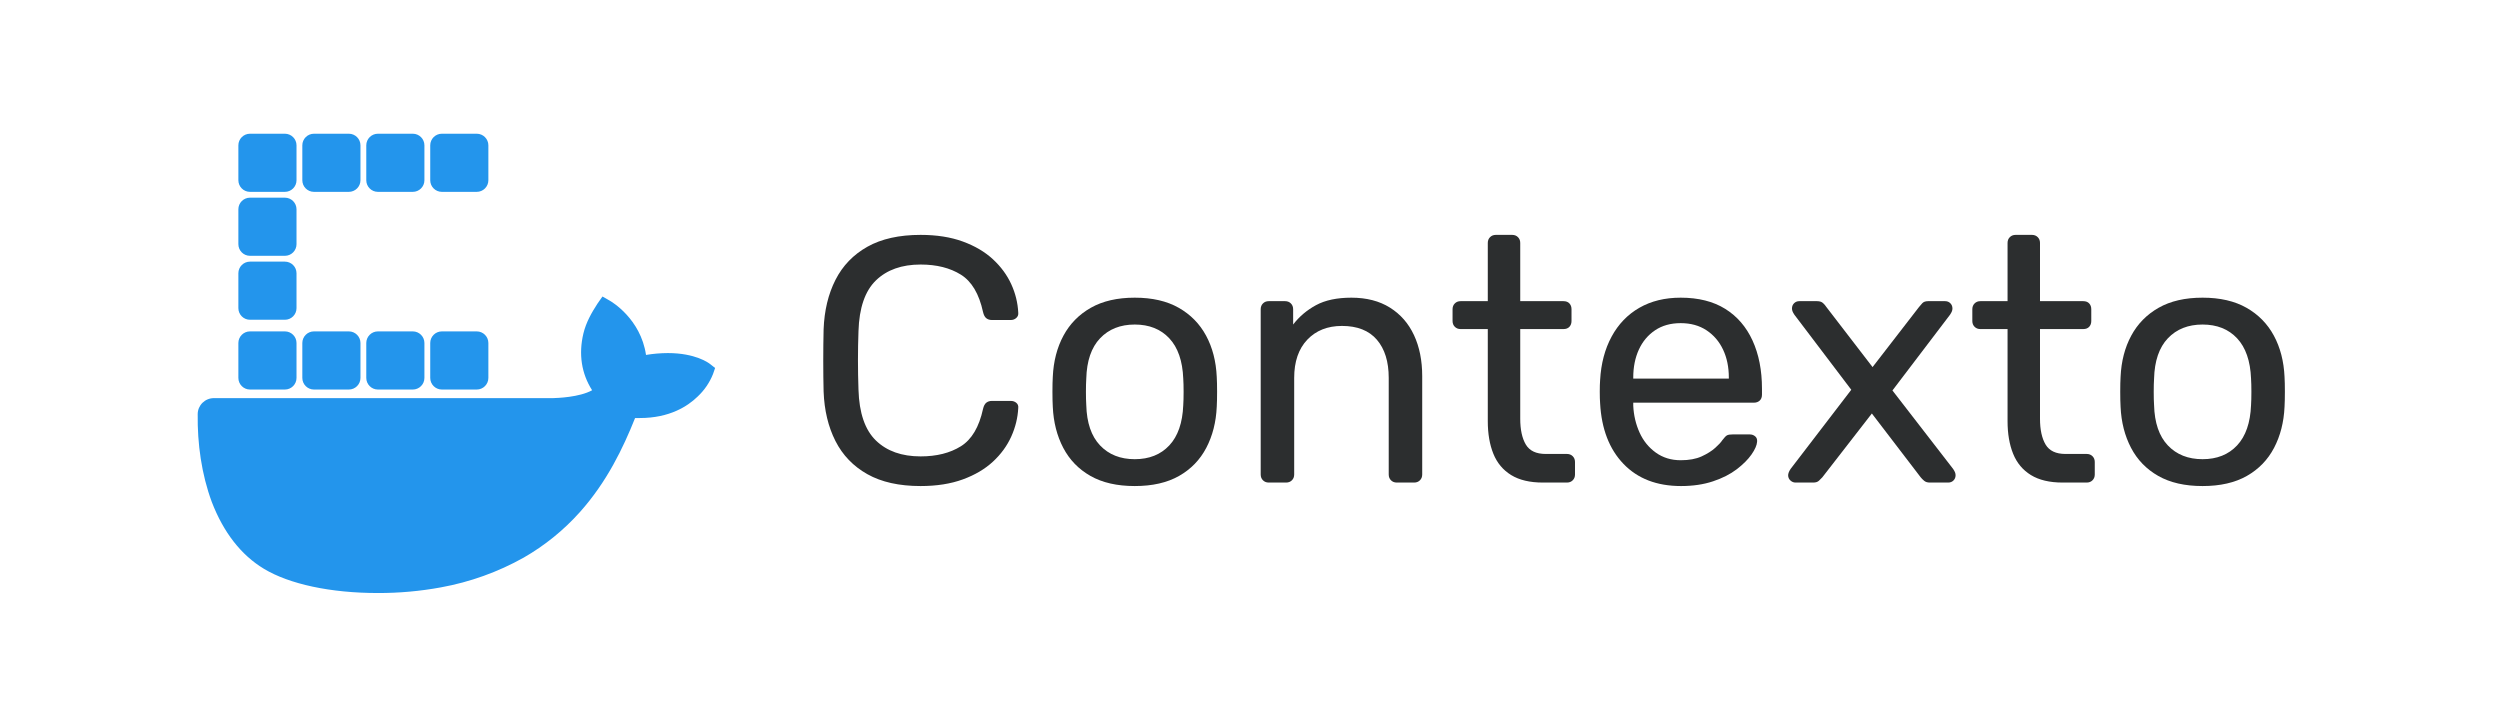
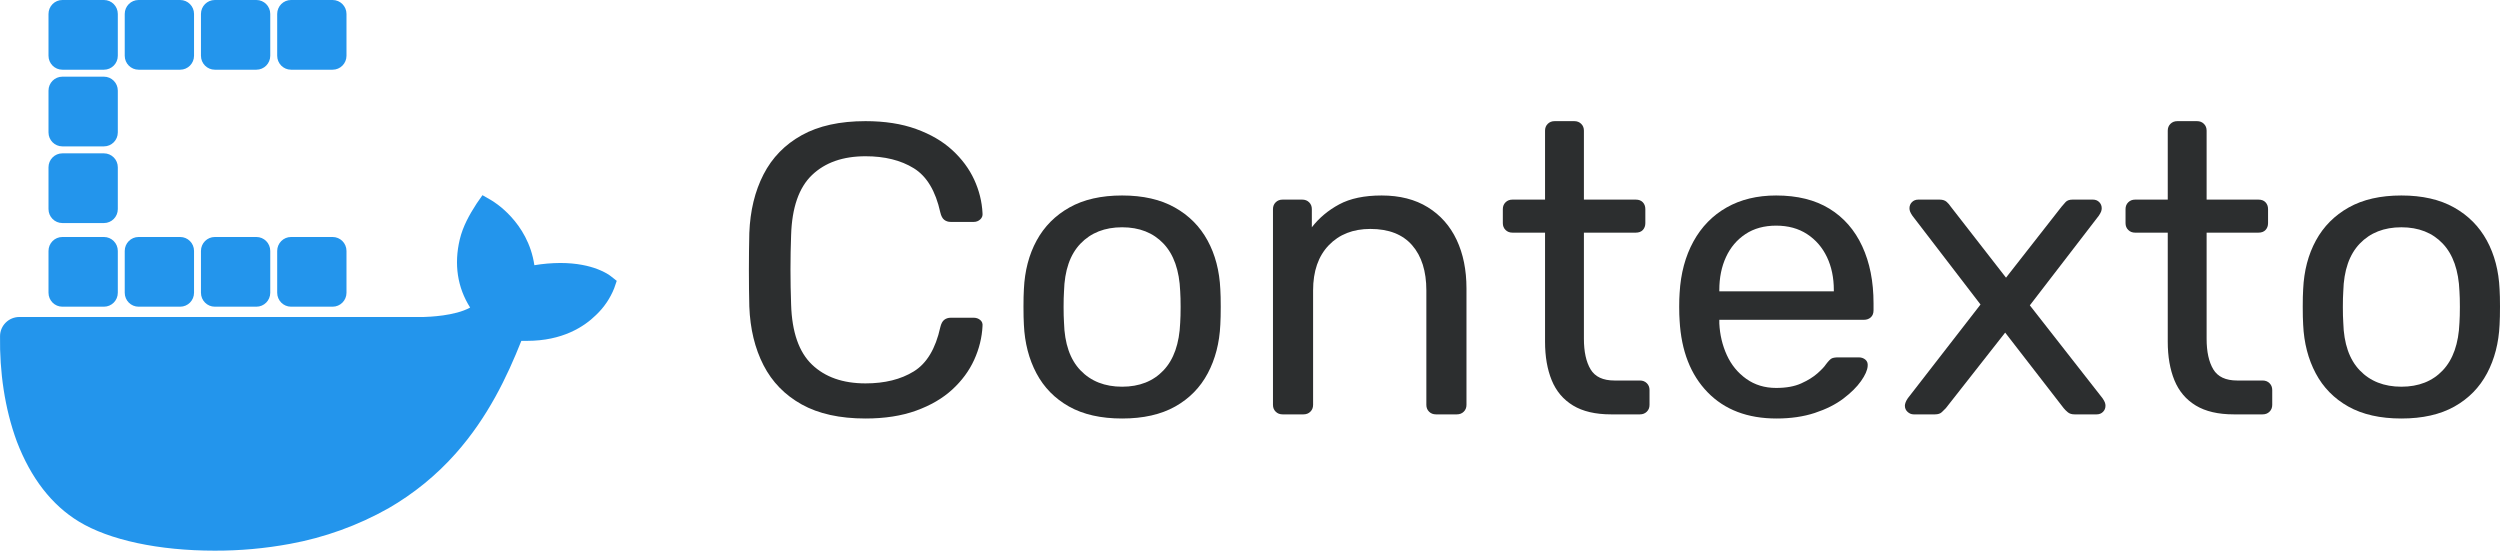
- <svg xmlns="http://www.w3.org/2000/svg" width="430px" height="125px" viewBox="0 0 430 125" version="1.1">
+ <svg xmlns="http://www.w3.org/2000/svg" width="227px" height="50px" viewBox="0 0 227 50" version="1.1">
  <g id="Github-logo" stroke="none" stroke-width="1" fill="none" fill-rule="evenodd">
-     <g id="Group" transform="translate(34, 23)" fill-rule="nonzero">
+     <g id="Group" fill-rule="nonzero">
      <g id="icons8-docker" fill="#2395EC">
-         <path d="M88.122,39.605 C87.88,39.415 85.624,37.729 80.864,37.729 C79.606,37.735 78.353,37.841 77.114,38.048 C76.193,31.801 71.136,28.866 70.902,28.73 L69.624,28 L68.782,29.199 C67.729,30.812 66.799,32.477 66.348,34.345 C65.495,37.912 66.013,41.26 67.845,44.123 C65.631,45.343 61.859,45.451 61.142,45.477 L2.792,45.477 C1.258,45.479 0.014,46.706 0.004,48.222 C-0.064,53.312 0.66,58.564 2.43,63.343 C4.452,68.591 7.463,72.457 11.378,74.822 C15.765,77.48 22.893,79 30.973,79 C34.623,79.011 38.267,78.685 41.855,78.024 C46.843,77.117 51.644,75.392 56.057,72.921 C59.693,70.837 62.966,68.187 65.75,65.071 C70.402,59.86 73.173,54.059 75.234,48.902 C75.511,48.902 75.788,48.902 76.055,48.902 C81.15,48.902 84.281,46.885 86.008,45.195 C87.156,44.117 88.053,42.804 88.634,41.35 L89,40.292 L88.122,39.605 Z" id="Path" />
-         <path d="M15,44 L9,44 C7.896,44 7,43.104 7,42 L7,36 C7,34.896 7.896,34 9,34 L15,34 C16.104,34 17,34.896 17,36 L17,42 C17,43.104 16.104,44 15,44 Z" id="Path" />
-         <path d="M26,44 L20,44 C18.896,44 18,43.104 18,42 L18,36 C18,34.896 18.896,34 20,34 L26,34 C27.104,34 28,34.896 28,36 L28,42 C28,43.104 27.104,44 26,44 Z" id="Path" />
-         <path d="M37,44 L31,44 C29.896,44 29,43.104 29,42 L29,36 C29,34.896 29.896,34 31,34 L37,34 C38.104,34 39,34.896 39,36 L39,42 C39,43.104 38.104,44 37,44 Z" id="Path" />
-         <path d="M48,44 L42,44 C40.896,44 40,43.104 40,42 L40,36 C40,34.896 40.896,34 42,34 L48,34 C49.104,34 50,34.896 50,36 L50,42 C50,43.104 49.104,44 48,44 Z" id="Path" />
-         <path d="M26,10 L20,10 C18.896,10 18,9.104 18,8 L18,2 C18,0.896 18.896,0 20,0 L26,0 C27.104,0 28,0.896 28,2 L28,8 C28,9.104 27.104,10 26,10 Z" id="Path" />
-         <path d="M37,10 L31,10 C29.896,10 29,9.104 29,8 L29,2 C29,0.896 29.896,0 31,0 L37,0 C38.104,0 39,0.896 39,2 L39,8 C39,9.104 38.104,10 37,10 Z" id="Path" />
-         <path d="M15,10 L9,10 C7.896,10 7,9.104 7,8 L7,2 C7,0.896 7.896,0 9,0 L15,0 C16.104,0 17,0.896 17,2 L17,8 C17,9.104 16.104,10 15,10 Z" id="Path" />
-         <path d="M48,10 L42,10 C40.896,10 40,9.104 40,8 L40,2 C40,0.896 40.896,0 42,0 L48,0 C49.104,0 50,0.896 50,2 L50,8 C50,9.104 49.104,10 48,10 Z" id="Path" />
-         <path d="M15,32 L9,32 C7.896,32 7,31.104 7,30 L7,24 C7,22.896 7.896,22 9,22 L15,22 C16.104,22 17,22.896 17,24 L17,30 C17,31.104 16.104,32 15,32 Z" id="Path" />
-         <path d="M15,21 L9,21 C7.896,21 7,20.104 7,19 L7,13 C7,11.896 7.896,11 9,11 L15,11 C16.104,11 17,11.896 17,13 L17,19 C17,20.104 16.104,21 15,21 Z" id="Path" />
+         <path d="M55.447,25.066 C55.295,24.946 53.876,23.879 50.88,23.879 C50.089,23.883 49.301,23.95 48.521,24.081 C47.941,20.127 44.759,18.27 44.612,18.184 L43.808,17.722 L43.279,18.481 C42.616,19.501 42.031,20.555 41.747,21.737 C41.21,23.995 41.536,26.114 42.689,27.926 C41.296,28.698 38.922,28.766 38.471,28.783 L1.757,28.783 C0.792,28.784 0.009,29.561 0.003,30.52 C-0.04,33.742 0.415,37.066 1.529,40.09 C2.802,43.412 4.696,45.859 7.159,47.356 C9.919,49.038 14.404,50 19.489,50 C21.785,50.007 24.078,49.801 26.336,49.382 C29.474,48.808 32.495,47.717 35.272,46.152 C37.56,44.833 39.619,43.156 41.371,41.184 C44.298,37.886 46.041,34.214 47.338,30.95 C47.513,30.95 47.687,30.95 47.855,30.95 C51.06,30.95 53.031,29.674 54.117,28.605 C54.84,27.922 55.404,27.091 55.77,26.171 L56,25.501 L55.447,25.066 Z" id="Path" />
+         <path d="M9.438,27.848 L5.663,27.848 C4.968,27.848 4.404,27.281 4.404,26.582 L4.404,22.785 C4.404,22.086 4.968,21.519 5.663,21.519 L9.438,21.519 C10.133,21.519 10.697,22.086 10.697,22.785 L10.697,26.582 C10.697,27.281 10.133,27.848 9.438,27.848 Z" id="Path" />
+         <path d="M16.36,27.848 L12.584,27.848 C11.89,27.848 11.326,27.281 11.326,26.582 L11.326,22.785 C11.326,22.086 11.89,21.519 12.584,21.519 L16.36,21.519 C17.054,21.519 17.618,22.086 17.618,22.785 L17.618,26.582 C17.618,27.281 17.054,27.848 16.36,27.848 Z" id="Path" />
+         <path d="M23.281,27.848 L19.506,27.848 C18.811,27.848 18.247,27.281 18.247,26.582 L18.247,22.785 C18.247,22.086 18.811,21.519 19.506,21.519 L23.281,21.519 C23.976,21.519 24.539,22.086 24.539,22.785 L24.539,26.582 C24.539,27.281 23.976,27.848 23.281,27.848 Z" id="Path" />
+         <path d="M30.202,27.848 L26.427,27.848 C25.732,27.848 25.169,27.281 25.169,26.582 L25.169,22.785 C25.169,22.086 25.732,21.519 26.427,21.519 L30.202,21.519 C30.897,21.519 31.461,22.086 31.461,22.785 L31.461,26.582 C31.461,27.281 30.897,27.848 30.202,27.848 Z" id="Path" />
+         <path d="M16.36,6.329 L12.584,6.329 C11.89,6.329 11.326,5.762 11.326,5.063 L11.326,1.266 C11.326,0.567 11.89,0 12.584,0 L16.36,0 C17.054,0 17.618,0.567 17.618,1.266 L17.618,5.063 C17.618,5.762 17.054,6.329 16.36,6.329 Z" id="Path" />
+         <path d="M23.281,6.329 L19.506,6.329 C18.811,6.329 18.247,5.762 18.247,5.063 L18.247,1.266 C18.247,0.567 18.811,0 19.506,0 L23.281,0 C23.976,0 24.539,0.567 24.539,1.266 L24.539,5.063 C24.539,5.762 23.976,6.329 23.281,6.329 Z" id="Path" />
+         <path d="M9.438,6.329 L5.663,6.329 C4.968,6.329 4.404,5.762 4.404,5.063 L4.404,1.266 C4.404,0.567 4.968,0 5.663,0 L9.438,0 C10.133,0 10.697,0.567 10.697,1.266 L10.697,5.063 C10.697,5.762 10.133,6.329 9.438,6.329 Z" id="Path" />
+         <path d="M30.202,6.329 L26.427,6.329 C25.732,6.329 25.169,5.762 25.169,5.063 L25.169,1.266 C25.169,0.567 25.732,0 26.427,0 L30.202,0 C30.897,0 31.461,0.567 31.461,1.266 L31.461,5.063 C31.461,5.762 30.897,6.329 30.202,6.329 Z" id="Path" />
+         <path d="M9.438,20.253 L5.663,20.253 C4.968,20.253 4.404,19.686 4.404,18.987 L4.404,15.19 C4.404,14.491 4.968,13.924 5.663,13.924 L9.438,13.924 C10.133,13.924 10.697,14.491 10.697,15.19 L10.697,18.987 C10.697,19.686 10.133,20.253 9.438,20.253 Z" id="Path" />
+         <path d="M9.438,13.291 L5.663,13.291 C4.968,13.291 4.404,12.724 4.404,12.025 L4.404,8.228 C4.404,7.529 4.968,6.962 5.663,6.962 L9.438,6.962 C10.133,6.962 10.697,7.529 10.697,8.228 L10.697,12.025 C10.697,12.724 10.133,13.291 9.438,13.291 Z" id="Path" />
      </g>
-       <g id="Contexto" transform="translate(107.6, 17.4)" fill="#2C2E2F">
-         <path d="M16.74,43.2 C13.06,43.2 10.01,42.52 7.59,41.16 C5.17,39.8 3.34,37.9 2.1,35.46 C0.86,33.02 0.18,30.18 0.06,26.94 C0.02,25.3 0,23.54 0,21.66 C0,19.78 0.02,17.98 0.06,16.26 C0.18,13.02 0.86,10.18 2.1,7.74 C3.34,5.3 5.17,3.4 7.59,2.04 C10.01,0.68 13.06,7.10542736e-15 16.74,7.10542736e-15 C19.5,7.10542736e-15 21.92,0.38 24,1.14 C26.08,1.9 27.81,2.92 29.19,4.2 C30.57,5.48 31.62,6.91 32.34,8.49 C33.06,10.07 33.46,11.7 33.54,13.38 C33.58,13.74 33.47,14.04 33.21,14.28 C32.95,14.52 32.64,14.64 32.28,14.64 L28.98,14.64 C28.62,14.64 28.31,14.54 28.05,14.34 C27.79,14.14 27.6,13.78 27.48,13.26 C26.8,10.14 25.53,8 23.67,6.84 C21.81,5.68 19.5,5.1 16.74,5.1 C13.5,5.1 10.94,6.01 9.06,7.83 C7.18,9.65 6.18,12.56 6.06,16.56 C5.94,19.84 5.94,23.2 6.06,26.64 C6.18,30.64 7.18,33.55 9.06,35.37 C10.94,37.19 13.5,38.1 16.74,38.1 C19.5,38.1 21.81,37.52 23.67,36.36 C25.53,35.2 26.8,33.06 27.48,29.94 C27.6,29.42 27.79,29.06 28.05,28.86 C28.31,28.66 28.62,28.56 28.98,28.56 L32.28,28.56 C32.64,28.56 32.95,28.67 33.21,28.89 C33.47,29.11 33.58,29.4 33.54,29.76 C33.46,31.44 33.06,33.08 32.34,34.68 C31.62,36.28 30.57,37.72 29.19,39 C27.81,40.28 26.08,41.3 24,42.06 C21.92,42.82 19.5,43.2 16.74,43.2 Z" id="Path" />
-         <path d="M53.58,43.2 C50.54,43.2 48,42.62 45.96,41.46 C43.92,40.3 42.36,38.69 41.28,36.63 C40.2,34.57 39.6,32.22 39.48,29.58 C39.44,28.9 39.42,28.03 39.42,26.97 C39.42,25.91 39.44,25.06 39.48,24.42 C39.6,21.74 40.21,19.38 41.31,17.34 C42.41,15.3 43.98,13.7 46.02,12.54 C48.06,11.38 50.58,10.8 53.58,10.8 C56.58,10.8 59.1,11.38 61.14,12.54 C63.18,13.7 64.75,15.3 65.85,17.34 C66.95,19.38 67.56,21.74 67.68,24.42 C67.72,25.06 67.74,25.91 67.74,26.97 C67.74,28.03 67.72,28.9 67.68,29.58 C67.56,32.22 66.96,34.57 65.88,36.63 C64.8,38.69 63.24,40.3 61.2,41.46 C59.16,42.62 56.62,43.2 53.58,43.2 Z M53.58,38.58 C56.06,38.58 58.04,37.79 59.52,36.21 C61,34.63 61.8,32.32 61.92,29.28 C61.96,28.68 61.98,27.92 61.98,27 C61.98,26.08 61.96,25.32 61.92,24.72 C61.8,21.68 61,19.37 59.52,17.79 C58.04,16.21 56.06,15.42 53.58,15.42 C51.1,15.42 49.11,16.21 47.61,17.79 C46.11,19.37 45.32,21.68 45.24,24.72 C45.2,25.32 45.18,26.08 45.18,27 C45.18,27.92 45.2,28.68 45.24,29.28 C45.32,32.32 46.11,34.63 47.61,36.21 C49.11,37.79 51.1,38.58 53.58,38.58 Z" id="Shape" />
-         <path d="M76.62,42.6 C76.22,42.6 75.89,42.47 75.63,42.21 C75.37,41.95 75.24,41.62 75.24,41.22 L75.24,12.78 C75.24,12.38 75.37,12.05 75.63,11.79 C75.89,11.53 76.22,11.4 76.62,11.4 L79.44,11.4 C79.84,11.4 80.17,11.53 80.43,11.79 C80.69,12.05 80.82,12.38 80.82,12.78 L80.82,15.42 C81.86,14.06 83.17,12.95 84.75,12.09 C86.33,11.23 88.36,10.8 90.84,10.8 C93.44,10.8 95.65,11.37 97.47,12.51 C99.29,13.65 100.67,15.23 101.61,17.25 C102.55,19.27 103.02,21.62 103.02,24.3 L103.02,41.22 C103.02,41.62 102.89,41.95 102.63,42.21 C102.37,42.47 102.04,42.6 101.64,42.6 L98.64,42.6 C98.24,42.6 97.91,42.47 97.65,42.21 C97.39,41.95 97.26,41.62 97.26,41.22 L97.26,24.6 C97.26,21.8 96.58,19.61 95.22,18.03 C93.86,16.45 91.86,15.66 89.22,15.66 C86.74,15.66 84.75,16.45 83.25,18.03 C81.75,19.61 81,21.8 81,24.6 L81,41.22 C81,41.62 80.87,41.95 80.61,42.21 C80.35,42.47 80.02,42.6 79.62,42.6 L76.62,42.6 Z" id="Path" />
-         <path d="M123.78,42.6 C121.54,42.6 119.72,42.17 118.32,41.31 C116.92,40.45 115.9,39.23 115.26,37.65 C114.62,36.07 114.3,34.2 114.3,32.04 L114.3,16.2 L109.62,16.2 C109.22,16.2 108.89,16.07 108.63,15.81 C108.37,15.55 108.24,15.22 108.24,14.82 L108.24,12.78 C108.24,12.38 108.37,12.05 108.63,11.79 C108.89,11.53 109.22,11.4 109.62,11.4 L114.3,11.4 L114.3,1.38 C114.3,0.98 114.43,0.65 114.69,0.39 C114.95,0.13 115.28,7.10542736e-15 115.68,7.10542736e-15 L118.5,7.10542736e-15 C118.9,7.10542736e-15 119.23,0.13 119.49,0.39 C119.75,0.65 119.88,0.98 119.88,1.38 L119.88,11.4 L127.32,11.4 C127.76,11.4 128.1,11.53 128.34,11.79 C128.58,12.05 128.7,12.38 128.7,12.78 L128.7,14.82 C128.7,15.22 128.58,15.55 128.34,15.81 C128.1,16.07 127.76,16.2 127.32,16.2 L119.88,16.2 L119.88,31.62 C119.88,33.5 120.2,34.98 120.84,36.06 C121.48,37.14 122.62,37.68 124.26,37.68 L127.92,37.68 C128.32,37.68 128.65,37.81 128.91,38.07 C129.17,38.33 129.3,38.66 129.3,39.06 L129.3,41.22 C129.3,41.62 129.17,41.95 128.91,42.21 C128.65,42.47 128.32,42.6 127.92,42.6 L123.78,42.6 Z" id="Path" />
-         <path d="M147.54,43.2 C143.38,43.2 140.08,41.93 137.64,39.39 C135.2,36.85 133.86,33.38 133.62,28.98 C133.58,28.46 133.56,27.79 133.56,26.97 C133.56,26.15 133.58,25.48 133.62,24.96 C133.78,22.12 134.44,19.63 135.6,17.49 C136.76,15.35 138.35,13.7 140.37,12.54 C142.39,11.38 144.76,10.8 147.48,10.8 C150.52,10.8 153.07,11.44 155.13,12.72 C157.19,14 158.76,15.82 159.84,18.18 C160.92,20.54 161.46,23.3 161.46,26.46 L161.46,27.48 C161.46,27.92 161.33,28.26 161.07,28.5 C160.81,28.74 160.48,28.86 160.08,28.86 L139.32,28.86 C139.32,28.9 139.32,28.98 139.32,29.1 C139.32,29.22 139.32,29.32 139.32,29.4 C139.4,31.04 139.76,32.57 140.4,33.99 C141.04,35.41 141.97,36.56 143.19,37.44 C144.41,38.32 145.84,38.76 147.48,38.76 C148.92,38.76 150.12,38.54 151.08,38.1 C152.04,37.66 152.82,37.17 153.42,36.63 C154.02,36.09 154.42,35.66 154.62,35.34 C154.98,34.86 155.26,34.57 155.46,34.47 C155.66,34.37 155.98,34.32 156.42,34.32 L159.36,34.32 C159.72,34.32 160.03,34.43 160.29,34.65 C160.55,34.87 160.66,35.18 160.62,35.58 C160.58,36.18 160.26,36.91 159.66,37.77 C159.06,38.63 158.21,39.48 157.11,40.32 C156.01,41.16 154.65,41.85 153.03,42.39 C151.41,42.93 149.58,43.2 147.54,43.2 Z M139.32,24.72 L155.76,24.72 L155.76,24.54 C155.76,22.74 155.43,21.14 154.77,19.74 C154.11,18.34 153.16,17.23 151.92,16.41 C150.68,15.59 149.2,15.18 147.48,15.18 C145.76,15.18 144.29,15.59 143.07,16.41 C141.85,17.23 140.92,18.34 140.28,19.74 C139.64,21.14 139.32,22.74 139.32,24.54 L139.32,24.72 Z" id="Shape" />
-         <path d="M167.22,42.6 C166.9,42.6 166.61,42.48 166.35,42.24 C166.09,42 165.96,41.7 165.96,41.34 C165.96,41.22 165.99,41.07 166.05,40.89 C166.11,40.71 166.22,40.5 166.38,40.26 L176.82,26.64 L167.04,13.74 C166.88,13.5 166.77,13.3 166.71,13.14 C166.65,12.98 166.62,12.82 166.62,12.66 C166.62,12.3 166.74,12 166.98,11.76 C167.22,11.52 167.52,11.4 167.88,11.4 L170.94,11.4 C171.38,11.4 171.72,11.51 171.96,11.73 C172.2,11.95 172.38,12.16 172.5,12.36 L180.48,22.74 L188.46,12.42 C188.62,12.22 188.81,12 189.03,11.76 C189.25,11.52 189.58,11.4 190.02,11.4 L192.96,11.4 C193.32,11.4 193.62,11.52 193.86,11.76 C194.1,12 194.22,12.3 194.22,12.66 C194.22,12.82 194.19,12.98 194.13,13.14 C194.07,13.3 193.96,13.5 193.8,13.74 L183.9,26.76 L194.34,40.26 C194.5,40.5 194.61,40.7 194.67,40.86 C194.73,41.02 194.76,41.18 194.76,41.34 C194.76,41.7 194.64,42 194.4,42.24 C194.16,42.48 193.86,42.6 193.5,42.6 L190.32,42.6 C189.92,42.6 189.6,42.5 189.36,42.3 C189.12,42.1 188.92,41.9 188.76,41.7 L180.36,30.72 L171.84,41.7 C171.68,41.86 171.49,42.05 171.27,42.27 C171.05,42.49 170.72,42.6 170.28,42.6 L167.22,42.6 Z" id="Path" />
-         <path d="M213.18,42.6 C210.94,42.6 209.12,42.17 207.72,41.31 C206.32,40.45 205.3,39.23 204.66,37.65 C204.02,36.07 203.7,34.2 203.7,32.04 L203.7,16.2 L199.02,16.2 C198.62,16.2 198.29,16.07 198.03,15.81 C197.77,15.55 197.64,15.22 197.64,14.82 L197.64,12.78 C197.64,12.38 197.77,12.05 198.03,11.79 C198.29,11.53 198.62,11.4 199.02,11.4 L203.7,11.4 L203.7,1.38 C203.7,0.98 203.83,0.65 204.09,0.39 C204.35,0.13 204.68,7.10542736e-15 205.08,7.10542736e-15 L207.9,7.10542736e-15 C208.3,7.10542736e-15 208.63,0.13 208.89,0.39 C209.15,0.65 209.28,0.98 209.28,1.38 L209.28,11.4 L216.72,11.4 C217.16,11.4 217.5,11.53 217.74,11.79 C217.98,12.05 218.1,12.38 218.1,12.78 L218.1,14.82 C218.1,15.22 217.98,15.55 217.74,15.81 C217.5,16.07 217.16,16.2 216.72,16.2 L209.28,16.2 L209.28,31.62 C209.28,33.5 209.6,34.98 210.24,36.06 C210.88,37.14 212.02,37.68 213.66,37.68 L217.32,37.68 C217.72,37.68 218.05,37.81 218.31,38.07 C218.57,38.33 218.7,38.66 218.7,39.06 L218.7,41.22 C218.7,41.62 218.57,41.95 218.31,42.21 C218.05,42.47 217.72,42.6 217.32,42.6 L213.18,42.6 Z" id="Path" />
-         <path d="M237.24,43.2 C234.2,43.2 231.66,42.62 229.62,41.46 C227.58,40.3 226.02,38.69 224.94,36.63 C223.86,34.57 223.26,32.22 223.14,29.58 C223.1,28.9 223.08,28.03 223.08,26.97 C223.08,25.91 223.1,25.06 223.14,24.42 C223.26,21.74 223.87,19.38 224.97,17.34 C226.07,15.3 227.64,13.7 229.68,12.54 C231.72,11.38 234.24,10.8 237.24,10.8 C240.24,10.8 242.76,11.38 244.8,12.54 C246.84,13.7 248.41,15.3 249.51,17.34 C250.61,19.38 251.22,21.74 251.34,24.42 C251.38,25.06 251.4,25.91 251.4,26.97 C251.4,28.03 251.38,28.9 251.34,29.58 C251.22,32.22 250.62,34.57 249.54,36.63 C248.46,38.69 246.9,40.3 244.86,41.46 C242.82,42.62 240.28,43.2 237.24,43.2 Z M237.24,38.58 C239.72,38.58 241.7,37.79 243.18,36.21 C244.66,34.63 245.46,32.32 245.58,29.28 C245.62,28.68 245.64,27.92 245.64,27 C245.64,26.08 245.62,25.32 245.58,24.72 C245.46,21.68 244.66,19.37 243.18,17.79 C241.7,16.21 239.72,15.42 237.24,15.42 C234.76,15.42 232.77,16.21 231.27,17.79 C229.77,19.37 228.98,21.68 228.9,24.72 C228.86,25.32 228.84,26.08 228.84,27 C228.84,27.92 228.86,28.68 228.9,29.28 C228.98,32.32 229.77,34.63 231.27,36.21 C232.77,37.79 234.76,38.58 237.24,38.58 Z" id="Shape" />
+       <g id="Contexto" transform="translate(68, 11)" fill="#2C2E2F">
+         <path d="M10.587,27 C8.26,27 6.331,26.575 4.8,25.725 C3.27,24.875 2.112,23.688 1.328,22.163 C0.544,20.637 0.114,18.863 0.038,16.837 C0.013,15.812 0,14.713 0,13.537 C0,12.363 0.013,11.238 0.038,10.162 C0.114,8.137 0.544,6.362 1.328,4.838 C2.112,3.312 3.27,2.125 4.8,1.275 C6.331,0.425 8.26,0 10.587,0 C12.333,0 13.863,0.237 15.179,0.713 C16.495,1.188 17.589,1.825 18.461,2.625 C19.334,3.425 19.998,4.319 20.454,5.306 C20.909,6.294 21.162,7.312 21.213,8.363 C21.238,8.588 21.168,8.775 21.004,8.925 C20.839,9.075 20.643,9.15 20.416,9.15 L18.329,9.15 C18.101,9.15 17.905,9.088 17.74,8.963 C17.576,8.838 17.456,8.613 17.38,8.287 C16.95,6.338 16.147,5 14.97,4.275 C13.794,3.55 12.333,3.188 10.587,3.188 C8.538,3.188 6.919,3.756 5.73,4.894 C4.541,6.031 3.909,7.85 3.833,10.35 C3.757,12.4 3.757,14.5 3.833,16.65 C3.909,19.15 4.541,20.969 5.73,22.106 C6.919,23.244 8.538,23.812 10.587,23.812 C12.333,23.812 13.794,23.45 14.97,22.725 C16.147,22 16.95,20.663 17.38,18.712 C17.456,18.387 17.576,18.163 17.74,18.038 C17.905,17.913 18.101,17.85 18.329,17.85 L20.416,17.85 C20.643,17.85 20.839,17.919 21.004,18.056 C21.168,18.194 21.238,18.375 21.213,18.6 C21.162,19.65 20.909,20.675 20.454,21.675 C19.998,22.675 19.334,23.575 18.461,24.375 C17.589,25.175 16.495,25.812 15.179,26.288 C13.863,26.762 12.333,27 10.587,27 Z" id="Path" />
+         <path d="M33.887,27 C31.964,27 30.358,26.637 29.068,25.913 C27.778,25.188 26.791,24.181 26.108,22.894 C25.425,21.606 25.045,20.137 24.969,18.488 C24.944,18.062 24.932,17.519 24.932,16.856 C24.932,16.194 24.944,15.662 24.969,15.262 C25.045,13.588 25.431,12.113 26.127,10.838 C26.823,9.562 27.816,8.562 29.106,7.838 C30.396,7.112 31.99,6.75 33.887,6.75 C35.784,6.75 37.378,7.112 38.668,7.838 C39.959,8.562 40.952,9.562 41.647,10.838 C42.343,12.113 42.729,13.588 42.805,15.262 C42.83,15.662 42.843,16.194 42.843,16.856 C42.843,17.519 42.83,18.062 42.805,18.488 C42.729,20.137 42.349,21.606 41.666,22.894 C40.983,24.181 39.997,25.188 38.706,25.913 C37.416,26.637 35.81,27 33.887,27 Z M33.887,24.113 C35.456,24.113 36.708,23.619 37.644,22.631 C38.58,21.644 39.086,20.2 39.162,18.3 C39.187,17.925 39.2,17.45 39.2,16.875 C39.2,16.3 39.187,15.825 39.162,15.45 C39.086,13.55 38.58,12.106 37.644,11.119 C36.708,10.131 35.456,9.637 33.887,9.637 C32.319,9.637 31.06,10.131 30.111,11.119 C29.163,12.106 28.663,13.55 28.612,15.45 C28.587,15.825 28.574,16.3 28.574,16.875 C28.574,17.45 28.587,17.925 28.612,18.3 C28.663,20.2 29.163,21.644 30.111,22.631 C31.06,23.619 32.319,24.113 33.887,24.113 Z" id="Shape" />
+         <path d="M48.459,26.625 C48.206,26.625 47.997,26.544 47.833,26.381 C47.668,26.219 47.586,26.012 47.586,25.762 L47.586,7.987 C47.586,7.737 47.668,7.531 47.833,7.369 C47.997,7.206 48.206,7.125 48.459,7.125 L50.242,7.125 C50.495,7.125 50.704,7.206 50.869,7.369 C51.033,7.531 51.115,7.737 51.115,7.987 L51.115,9.637 C51.773,8.787 52.602,8.094 53.601,7.556 C54.6,7.019 55.884,6.75 57.453,6.75 C59.097,6.75 60.495,7.106 61.646,7.819 C62.797,8.531 63.67,9.519 64.264,10.781 C64.859,12.044 65.156,13.512 65.156,15.188 L65.156,25.762 C65.156,26.012 65.074,26.219 64.909,26.381 C64.745,26.544 64.536,26.625 64.283,26.625 L62.386,26.625 C62.133,26.625 61.924,26.544 61.76,26.381 C61.595,26.219 61.513,26.012 61.513,25.762 L61.513,15.375 C61.513,13.625 61.083,12.256 60.223,11.269 C59.363,10.281 58.098,9.787 56.428,9.787 C54.859,9.787 53.601,10.281 52.652,11.269 C51.703,12.256 51.229,13.625 51.229,15.375 L51.229,25.762 C51.229,26.012 51.147,26.219 50.982,26.381 C50.818,26.544 50.609,26.625 50.356,26.625 L48.459,26.625 Z" id="Path" />
+         <path d="M78.286,26.625 C76.869,26.625 75.718,26.356 74.832,25.819 C73.947,25.281 73.302,24.519 72.897,23.531 C72.492,22.544 72.29,21.375 72.29,20.025 L72.29,10.125 L69.33,10.125 C69.077,10.125 68.868,10.044 68.704,9.881 C68.539,9.719 68.457,9.512 68.457,9.262 L68.457,7.987 C68.457,7.737 68.539,7.531 68.704,7.369 C68.868,7.206 69.077,7.125 69.33,7.125 L72.29,7.125 L72.29,0.863 C72.29,0.613 72.372,0.406 72.537,0.244 C72.701,0.081 72.91,0 73.163,0 L74.946,0 C75.199,0 75.408,0.081 75.572,0.244 C75.737,0.406 75.819,0.613 75.819,0.863 L75.819,7.125 L80.525,7.125 C80.803,7.125 81.018,7.206 81.17,7.369 C81.321,7.531 81.397,7.737 81.397,7.987 L81.397,9.262 C81.397,9.512 81.321,9.719 81.17,9.881 C81.018,10.044 80.803,10.125 80.525,10.125 L75.819,10.125 L75.819,19.762 C75.819,20.938 76.021,21.863 76.426,22.538 C76.831,23.212 77.552,23.55 78.589,23.55 L80.904,23.55 C81.157,23.55 81.366,23.631 81.53,23.794 C81.695,23.956 81.777,24.163 81.777,24.413 L81.777,25.762 C81.777,26.012 81.695,26.219 81.53,26.381 C81.366,26.544 81.157,26.625 80.904,26.625 L78.286,26.625 Z" id="Path" />
+         <path d="M93.313,27 C90.682,27 88.595,26.206 87.052,24.619 C85.508,23.031 84.661,20.863 84.509,18.113 C84.484,17.788 84.471,17.369 84.471,16.856 C84.471,16.344 84.484,15.925 84.509,15.6 C84.61,13.825 85.028,12.269 85.761,10.931 C86.495,9.594 87.501,8.562 88.778,7.838 C90.056,7.112 91.555,6.75 93.275,6.75 C95.198,6.75 96.81,7.15 98.113,7.95 C99.416,8.75 100.409,9.887 101.092,11.363 C101.775,12.838 102.117,14.562 102.117,16.538 L102.117,17.175 C102.117,17.45 102.034,17.663 101.87,17.812 C101.706,17.962 101.497,18.038 101.244,18.038 L88.114,18.038 C88.114,18.062 88.114,18.113 88.114,18.188 C88.114,18.262 88.114,18.325 88.114,18.375 C88.165,19.4 88.392,20.356 88.797,21.244 C89.202,22.131 89.79,22.85 90.562,23.4 C91.333,23.95 92.238,24.225 93.275,24.225 C94.186,24.225 94.945,24.087 95.552,23.812 C96.159,23.538 96.652,23.231 97.032,22.894 C97.411,22.556 97.664,22.288 97.791,22.087 C98.018,21.788 98.195,21.606 98.322,21.544 C98.448,21.481 98.651,21.45 98.929,21.45 L100.789,21.45 C101.016,21.45 101.212,21.519 101.377,21.656 C101.541,21.794 101.611,21.988 101.585,22.238 C101.56,22.613 101.358,23.069 100.978,23.606 C100.599,24.144 100.061,24.675 99.366,25.2 C98.67,25.725 97.81,26.156 96.785,26.494 C95.761,26.831 94.603,27 93.313,27 Z M88.114,15.45 L98.512,15.45 L98.512,15.338 C98.512,14.213 98.303,13.213 97.886,12.338 C97.468,11.463 96.867,10.769 96.083,10.256 C95.299,9.744 94.363,9.488 93.275,9.488 C92.187,9.488 91.257,9.744 90.486,10.256 C89.714,10.769 89.126,11.463 88.721,12.338 C88.316,13.213 88.114,14.213 88.114,15.338 L88.114,15.45 Z" id="Shape" />
+         <path d="M105.76,26.625 C105.557,26.625 105.374,26.55 105.209,26.4 C105.045,26.25 104.963,26.062 104.963,25.837 C104.963,25.762 104.982,25.669 105.02,25.556 C105.058,25.444 105.127,25.312 105.228,25.163 L111.831,16.65 L105.646,8.588 C105.545,8.438 105.475,8.312 105.437,8.213 C105.399,8.113 105.38,8.012 105.38,7.912 C105.38,7.688 105.456,7.5 105.608,7.35 C105.76,7.2 105.949,7.125 106.177,7.125 L108.112,7.125 C108.391,7.125 108.606,7.194 108.758,7.331 C108.909,7.469 109.023,7.6 109.099,7.725 L114.146,14.213 L119.193,7.763 C119.294,7.638 119.414,7.5 119.554,7.35 C119.693,7.2 119.901,7.125 120.18,7.125 L122.039,7.125 C122.267,7.125 122.457,7.2 122.608,7.35 C122.76,7.5 122.836,7.688 122.836,7.912 C122.836,8.012 122.817,8.113 122.779,8.213 C122.741,8.312 122.672,8.438 122.57,8.588 L116.309,16.725 L122.912,25.163 C123.013,25.312 123.083,25.438 123.121,25.538 C123.159,25.637 123.178,25.738 123.178,25.837 C123.178,26.062 123.102,26.25 122.95,26.4 C122.798,26.55 122.608,26.625 122.381,26.625 L120.369,26.625 C120.116,26.625 119.914,26.562 119.762,26.438 C119.611,26.312 119.484,26.188 119.383,26.062 L114.07,19.2 L108.682,26.062 C108.58,26.163 108.46,26.281 108.321,26.419 C108.182,26.556 107.973,26.625 107.695,26.625 L105.76,26.625 Z" id="Path" />
+         <path d="M134.827,26.625 C133.411,26.625 132.26,26.356 131.374,25.819 C130.489,25.281 129.844,24.519 129.439,23.531 C129.034,22.544 128.832,21.375 128.832,20.025 L128.832,10.125 L125.872,10.125 C125.619,10.125 125.41,10.044 125.246,9.881 C125.081,9.719 124.999,9.512 124.999,9.262 L124.999,7.987 C124.999,7.737 125.081,7.531 125.246,7.369 C125.41,7.206 125.619,7.125 125.872,7.125 L128.832,7.125 L128.832,0.863 C128.832,0.613 128.914,0.406 129.078,0.244 C129.243,0.081 129.452,0 129.705,0 L131.488,0 C131.741,0 131.95,0.081 132.114,0.244 C132.279,0.406 132.361,0.613 132.361,0.863 L132.361,7.125 L137.066,7.125 C137.345,7.125 137.56,7.206 137.711,7.369 C137.863,7.531 137.939,7.737 137.939,7.987 L137.939,9.262 C137.939,9.512 137.863,9.719 137.711,9.881 C137.56,10.044 137.345,10.125 137.066,10.125 L132.361,10.125 L132.361,19.762 C132.361,20.938 132.563,21.863 132.968,22.538 C133.373,23.212 134.094,23.55 135.131,23.55 L137.446,23.55 C137.699,23.55 137.908,23.631 138.072,23.794 C138.236,23.956 138.319,24.163 138.319,24.413 L138.319,25.762 C138.319,26.012 138.236,26.219 138.072,26.381 C137.908,26.544 137.699,26.625 137.446,26.625 L134.827,26.625 Z" id="Path" />
+         <path d="M150.044,27 C148.122,27 146.515,26.637 145.225,25.913 C143.935,25.188 142.948,24.181 142.265,22.894 C141.582,21.606 141.203,20.137 141.127,18.488 C141.101,18.062 141.089,17.519 141.089,16.856 C141.089,16.194 141.101,15.662 141.127,15.262 C141.203,13.588 141.588,12.113 142.284,10.838 C142.98,9.562 143.973,8.562 145.263,7.838 C146.553,7.112 148.147,6.75 150.044,6.75 C151.942,6.75 153.536,7.112 154.826,7.838 C156.116,8.562 157.109,9.562 157.805,10.838 C158.5,12.113 158.886,13.588 158.962,15.262 C158.987,15.662 159,16.194 159,16.856 C159,17.519 158.987,18.062 158.962,18.488 C158.886,20.137 158.507,21.606 157.824,22.894 C157.141,24.181 156.154,25.188 154.864,25.913 C153.574,26.637 151.967,27 150.044,27 Z M150.044,24.113 C151.613,24.113 152.865,23.619 153.801,22.631 C154.737,21.644 155.243,20.2 155.319,18.3 C155.344,17.925 155.357,17.45 155.357,16.875 C155.357,16.3 155.344,15.825 155.319,15.45 C155.243,13.55 154.737,12.106 153.801,11.119 C152.865,10.131 151.613,9.637 150.044,9.637 C148.476,9.637 147.217,10.131 146.269,11.119 C145.32,12.106 144.82,13.55 144.77,15.45 C144.744,15.825 144.732,16.3 144.732,16.875 C144.732,17.45 144.744,17.925 144.77,18.3 C144.82,20.2 145.32,21.644 146.269,22.631 C147.217,23.619 148.476,24.113 150.044,24.113 Z" id="Shape" />
      </g>
    </g>
  </g>
</svg>
